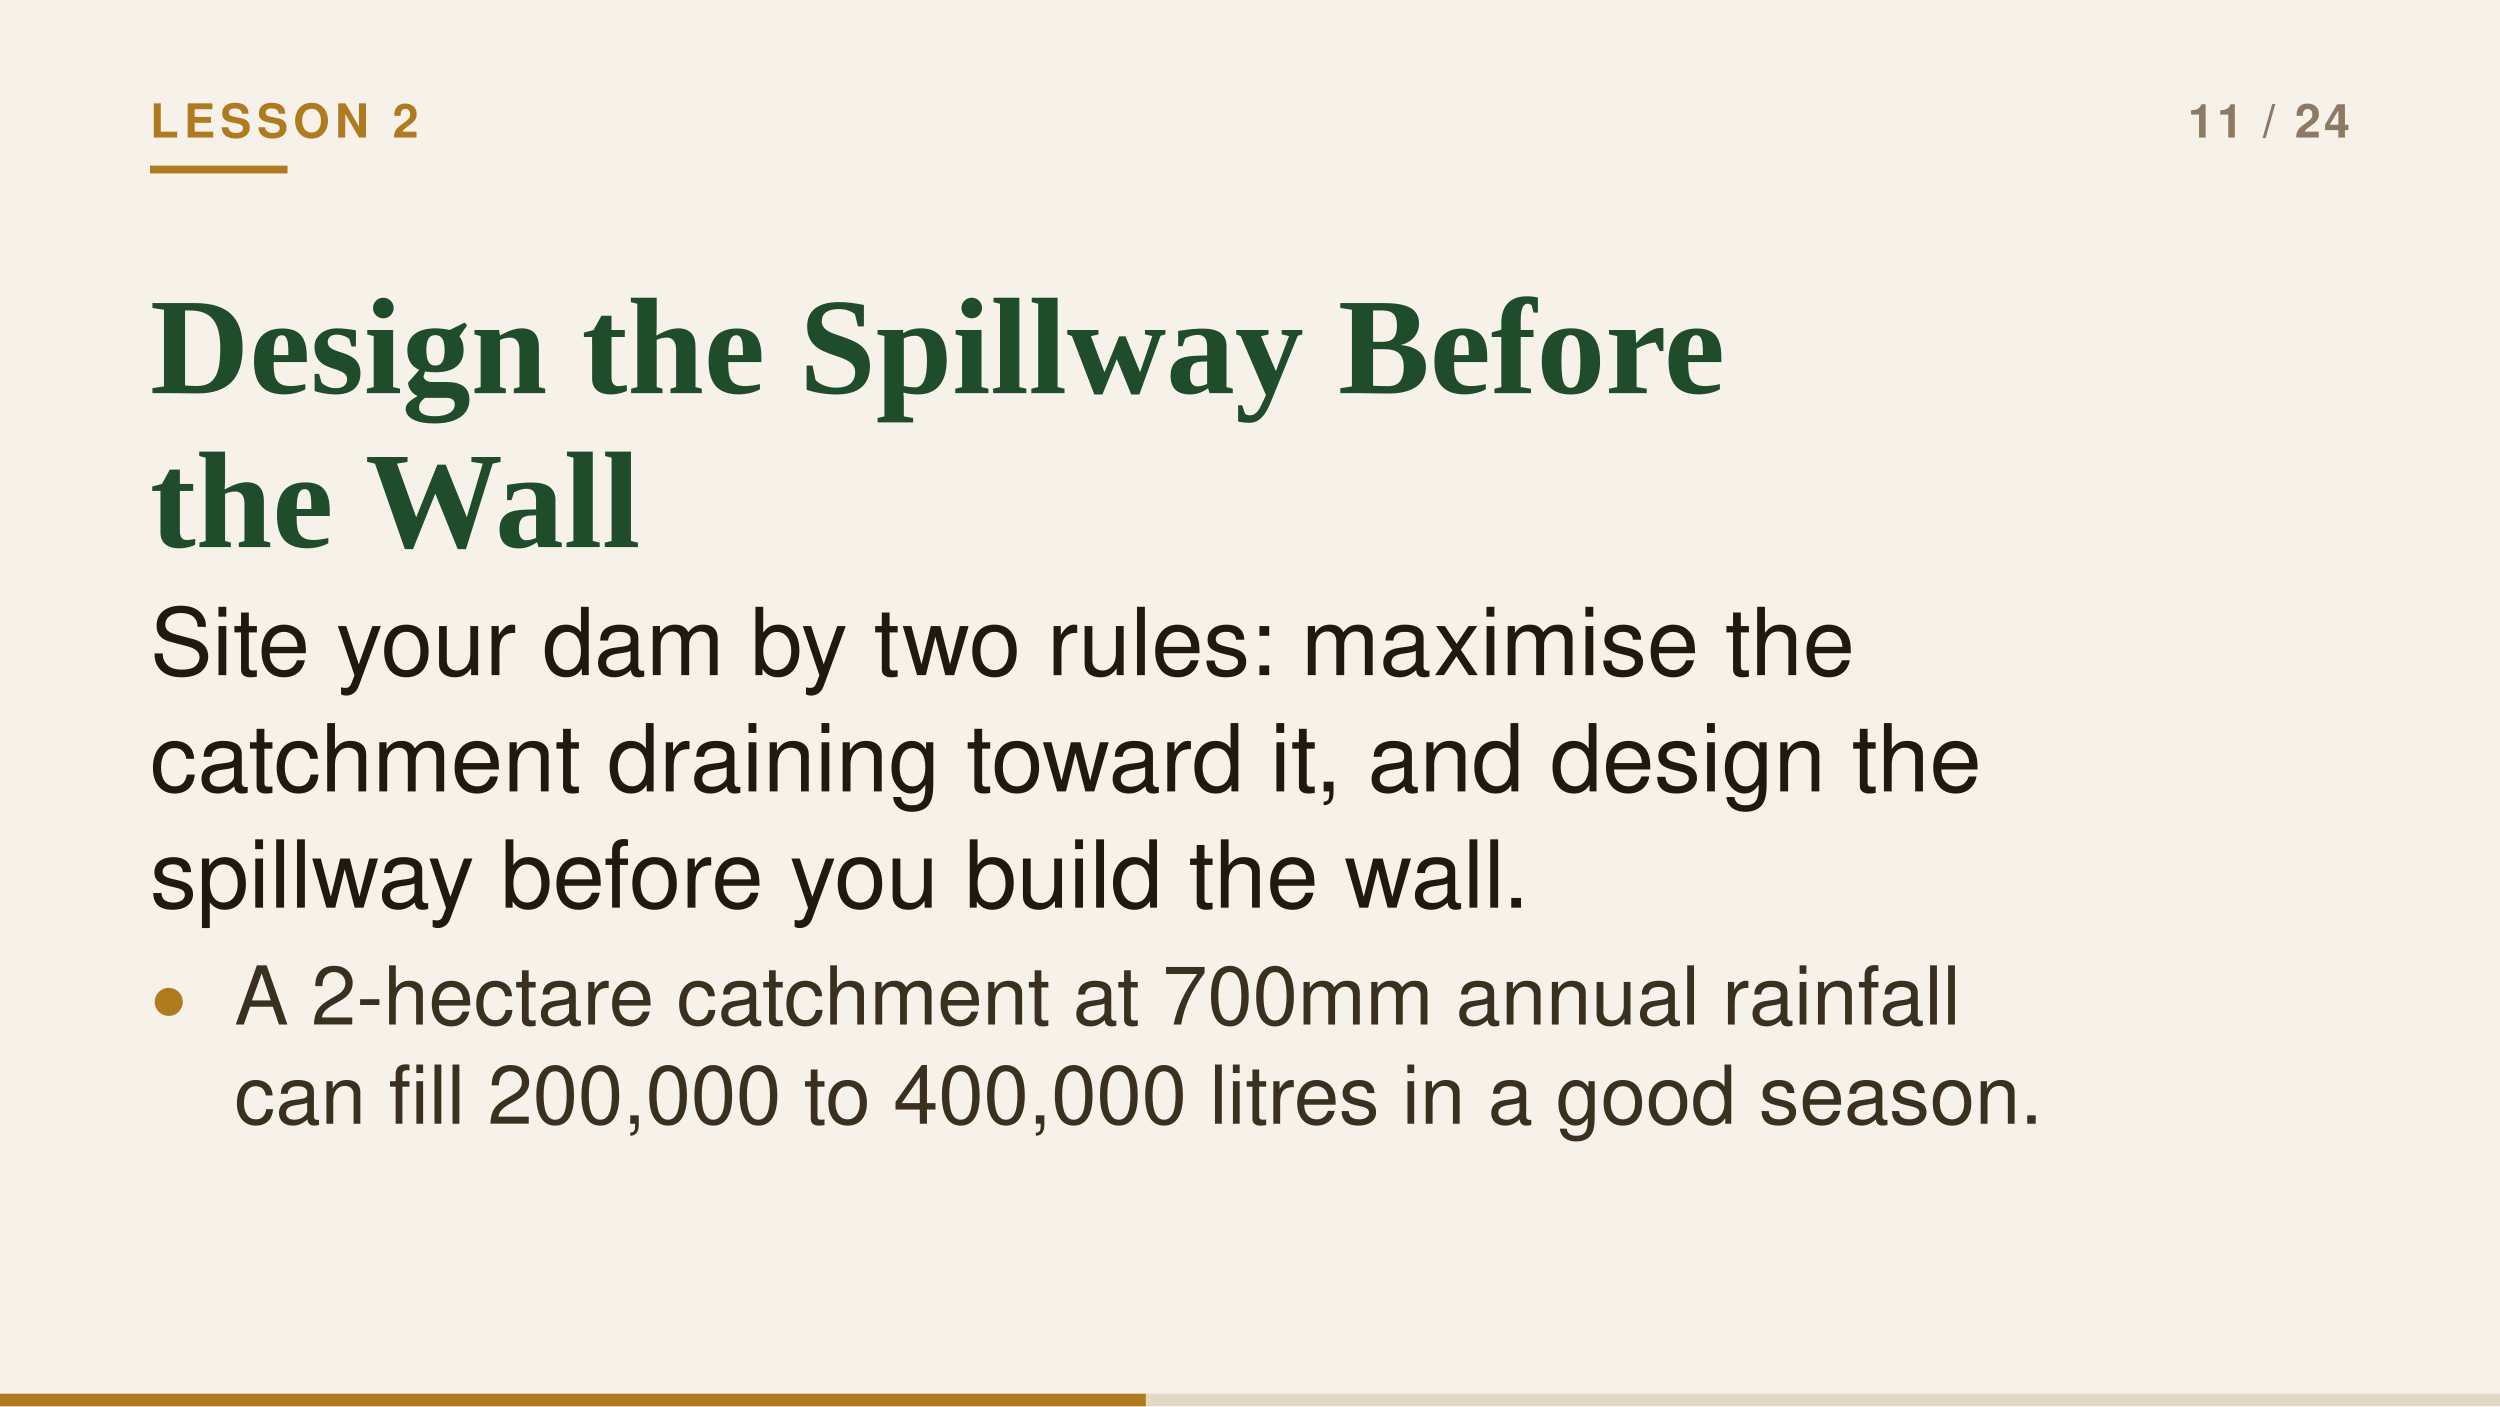
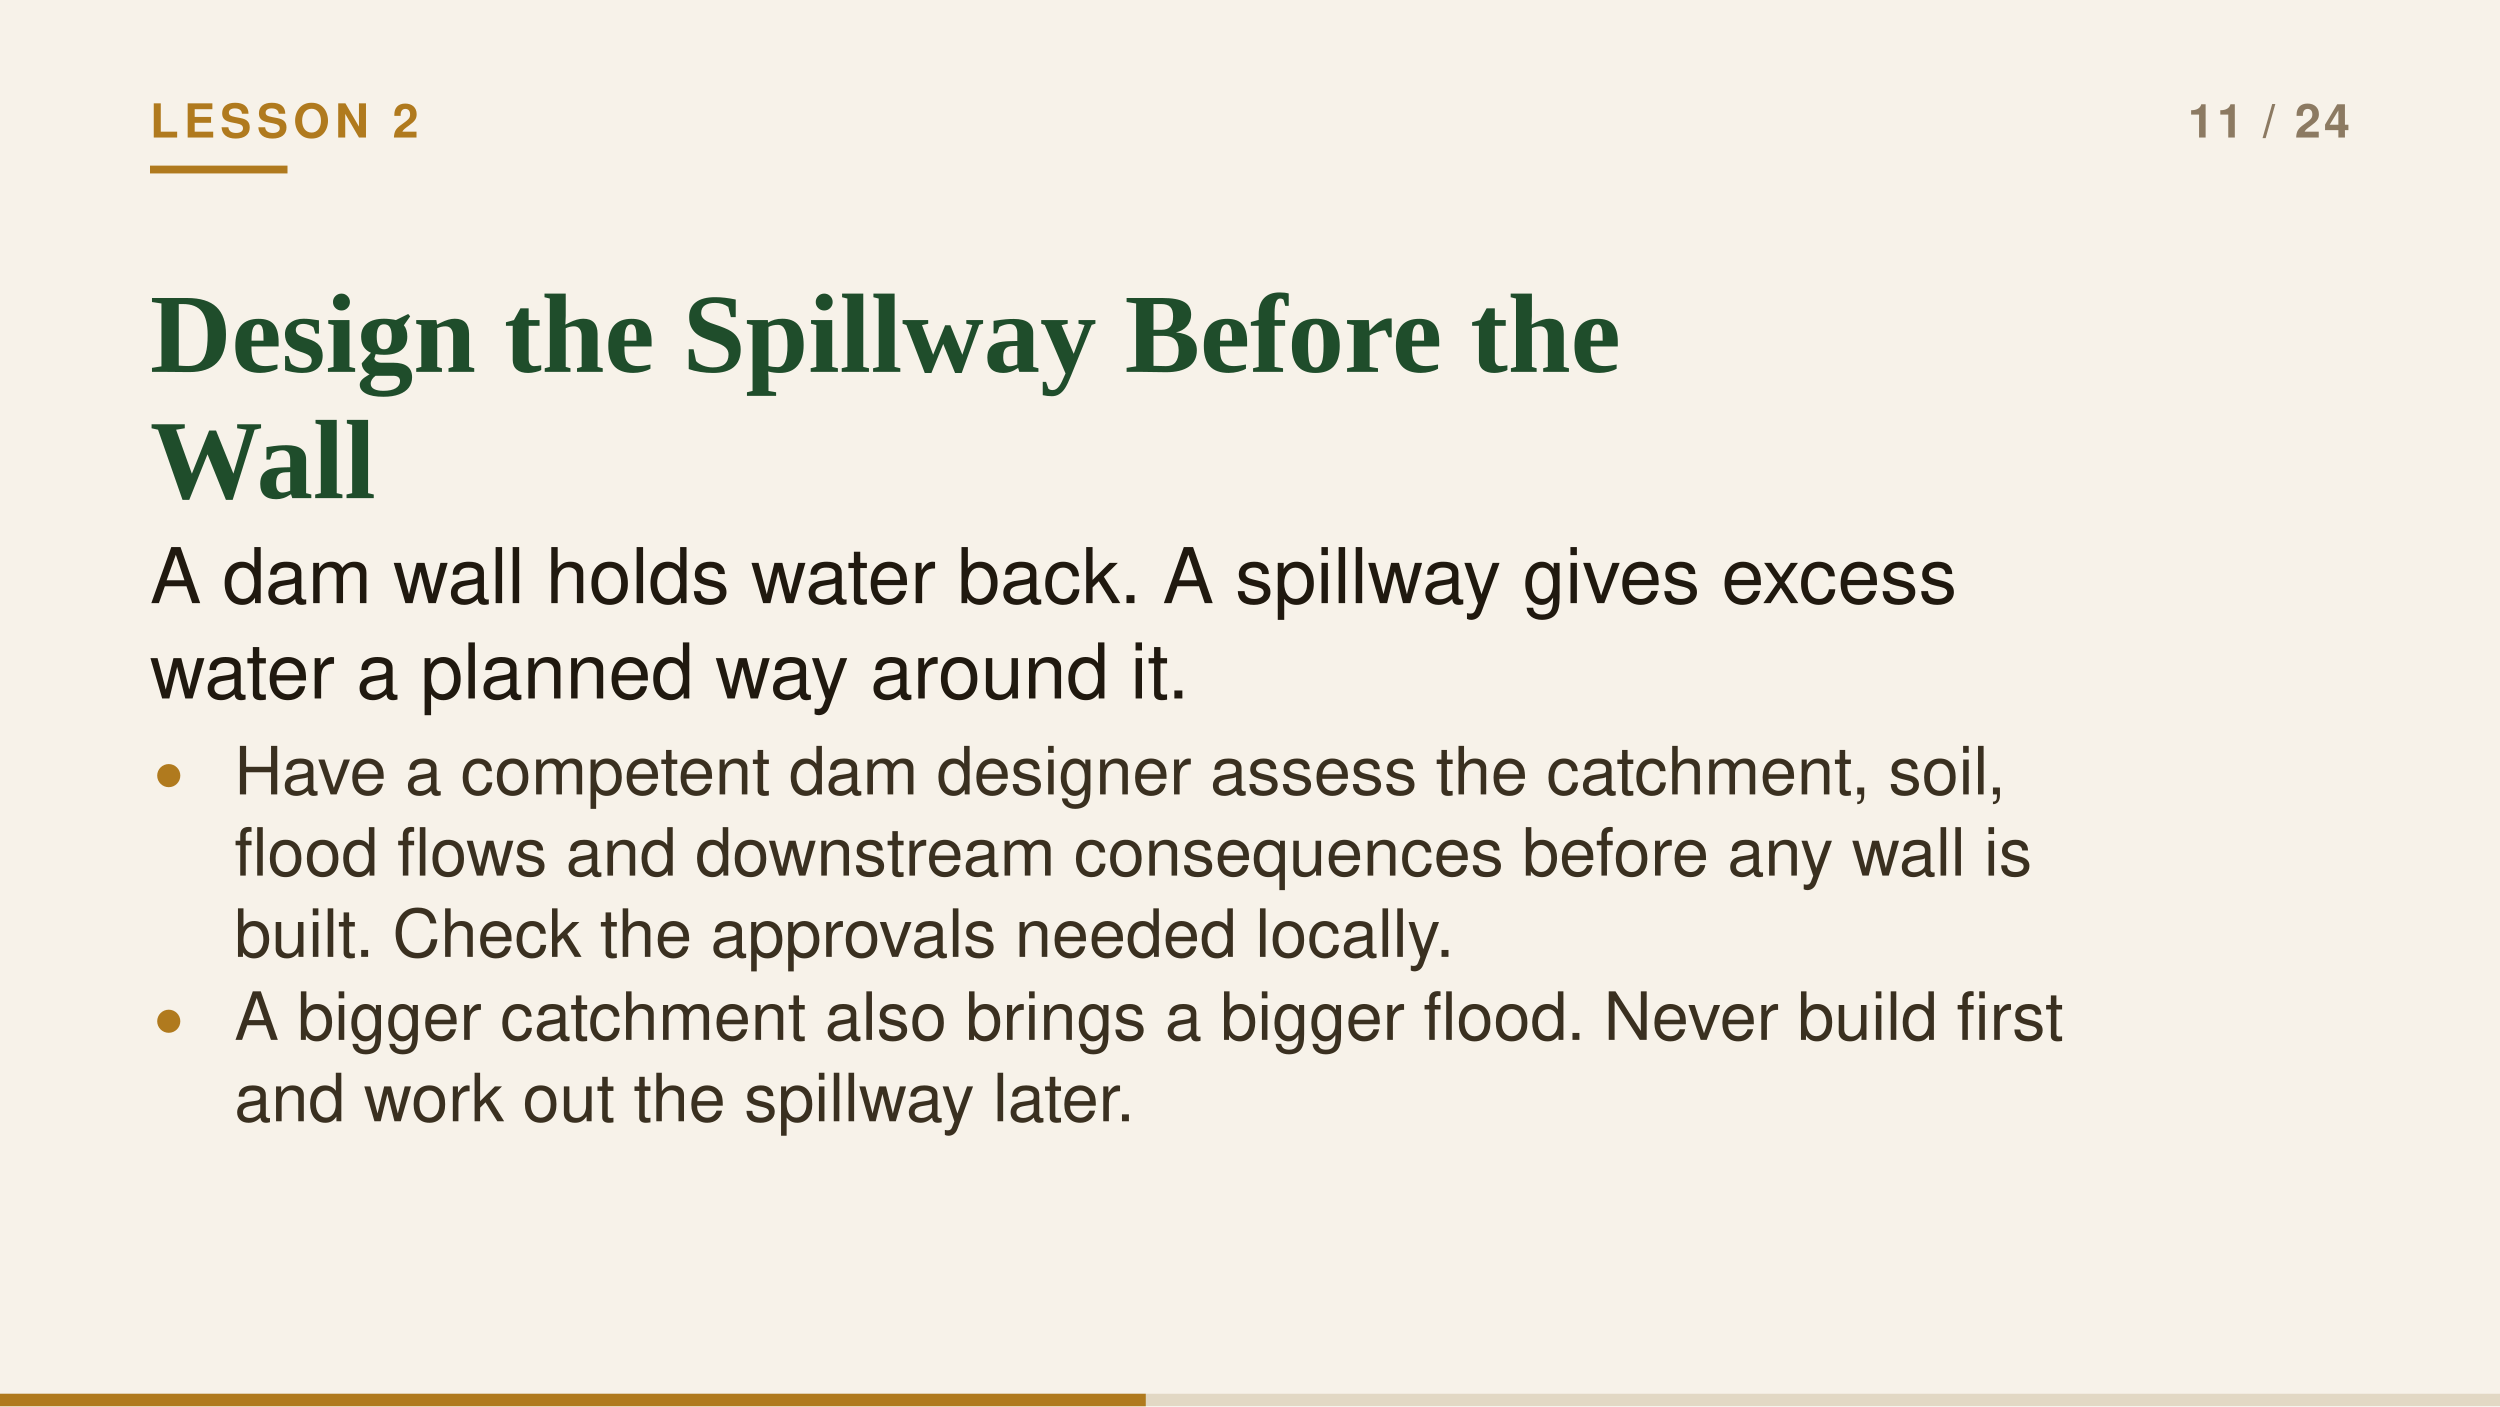
<svg xmlns="http://www.w3.org/2000/svg" viewBox="0 0 1600 900" width="1600" height="900">
  <style>.eye{font:700 30px 'Helvetica Neue',Helvetica,Arial,'Liberation Sans',sans-serif;letter-spacing:3.4px}.num{text-anchor:end;letter-spacing:2px}.hero{font:700 132px Georgia,'Iowan Old Style','Times New Roman',serif}.tag{font:italic 400 58px Georgia,'Iowan Old Style','Times New Roman',serif}.title{font-family:Georgia,'Iowan Old Style','Times New Roman',serif;font-weight:700}.lead{font-family:'Helvetica Neue',Helvetica,Arial,'Liberation Sans',sans-serif;font-weight:400}.point{font-family:'Helvetica Neue',Helvetica,Arial,'Liberation Sans',sans-serif;font-weight:400}.q{font:italic 400 46px Georgia,'Iowan Old Style','Times New Roman',serif}</style>
  <rect width="1600" height="900" fill="#F7F2E9" />
  <text class="eye" font-size="30" x="96" y="88" fill="#B07A1E">LESSON 2</text>
  <text class="eye num" x="1504" y="88" fill="#8C7A62">11 / 24</text>
  <rect x="96" y="106" width="88" height="5" fill="#B07A1E" />
-   <text class="title" font-size="88" fill="#1F4D2B">
-     <tspan x="96" y="251.6">Design the Spillway Before</tspan>
-     <tspan x="96" y="350.1">the Wall</tspan>
+   <text class="title" font-size="72.2" fill="#1F4D2B">
+     <tspan x="96" y="238">Design the Spillway Before the</tspan>
+     <tspan x="96" y="318.8">Wall</tspan>
  </text>
-   <text class="lead" font-size="60" fill="#20190F">
-     <tspan x="96" y="432.1">Site your dam by two rules: maximise the</tspan>
-     <tspan x="96" y="506.5">catchment draining toward it, and design the</tspan>
-     <tspan x="96" y="580.9">spillway before you build the wall.</tspan>
+   <text class="lead" font-size="49.2" fill="#20190F">
+     <tspan x="96" y="386">A dam wall holds water back. A spillway gives excess</tspan>
+     <tspan x="96" y="447">water a planned way around it.</tspan>
  </text>
-   <circle cx="108" cy="641.2" r="9" fill="#B07A1E" />
-   <text class="point" font-size="52" fill="#3A3020">
-     <tspan x="150" y="655.7">A 2-hectare catchment at 700mm annual rainfall</tspan>
-     <tspan x="150" y="719.2">can fill 200,000 to 400,000 litres in a good season.</tspan>
+   <circle cx="108" cy="496.4" r="7.4" fill="#B07A1E" />
+   <text class="point" font-size="42.6" fill="#3A3020">
+     <tspan x="150" y="508.4">Have a competent dam designer assess the catchment, soil,</tspan>
+     <tspan x="150" y="560.4">flood flows and downstream consequences before any wall is</tspan>
+     <tspan x="150" y="612.4">built. Check the approvals needed locally.</tspan>
+   </text>
+   <circle cx="108" cy="653.6" r="7.4" fill="#B07A1E" />
+   <text class="point" font-size="42.6" fill="#3A3020">
+     <tspan x="150" y="665.5">A bigger catchment also brings a bigger flood. Never build first</tspan>
+     <tspan x="150" y="717.6">and work out the spillway later.</tspan>
  </text>
  <rect x="0" y="892" width="1600" height="8" fill="#E2D8C4" />
  <rect x="0" y="892" width="733.3" height="8" fill="#B07A1E" />
</svg>
